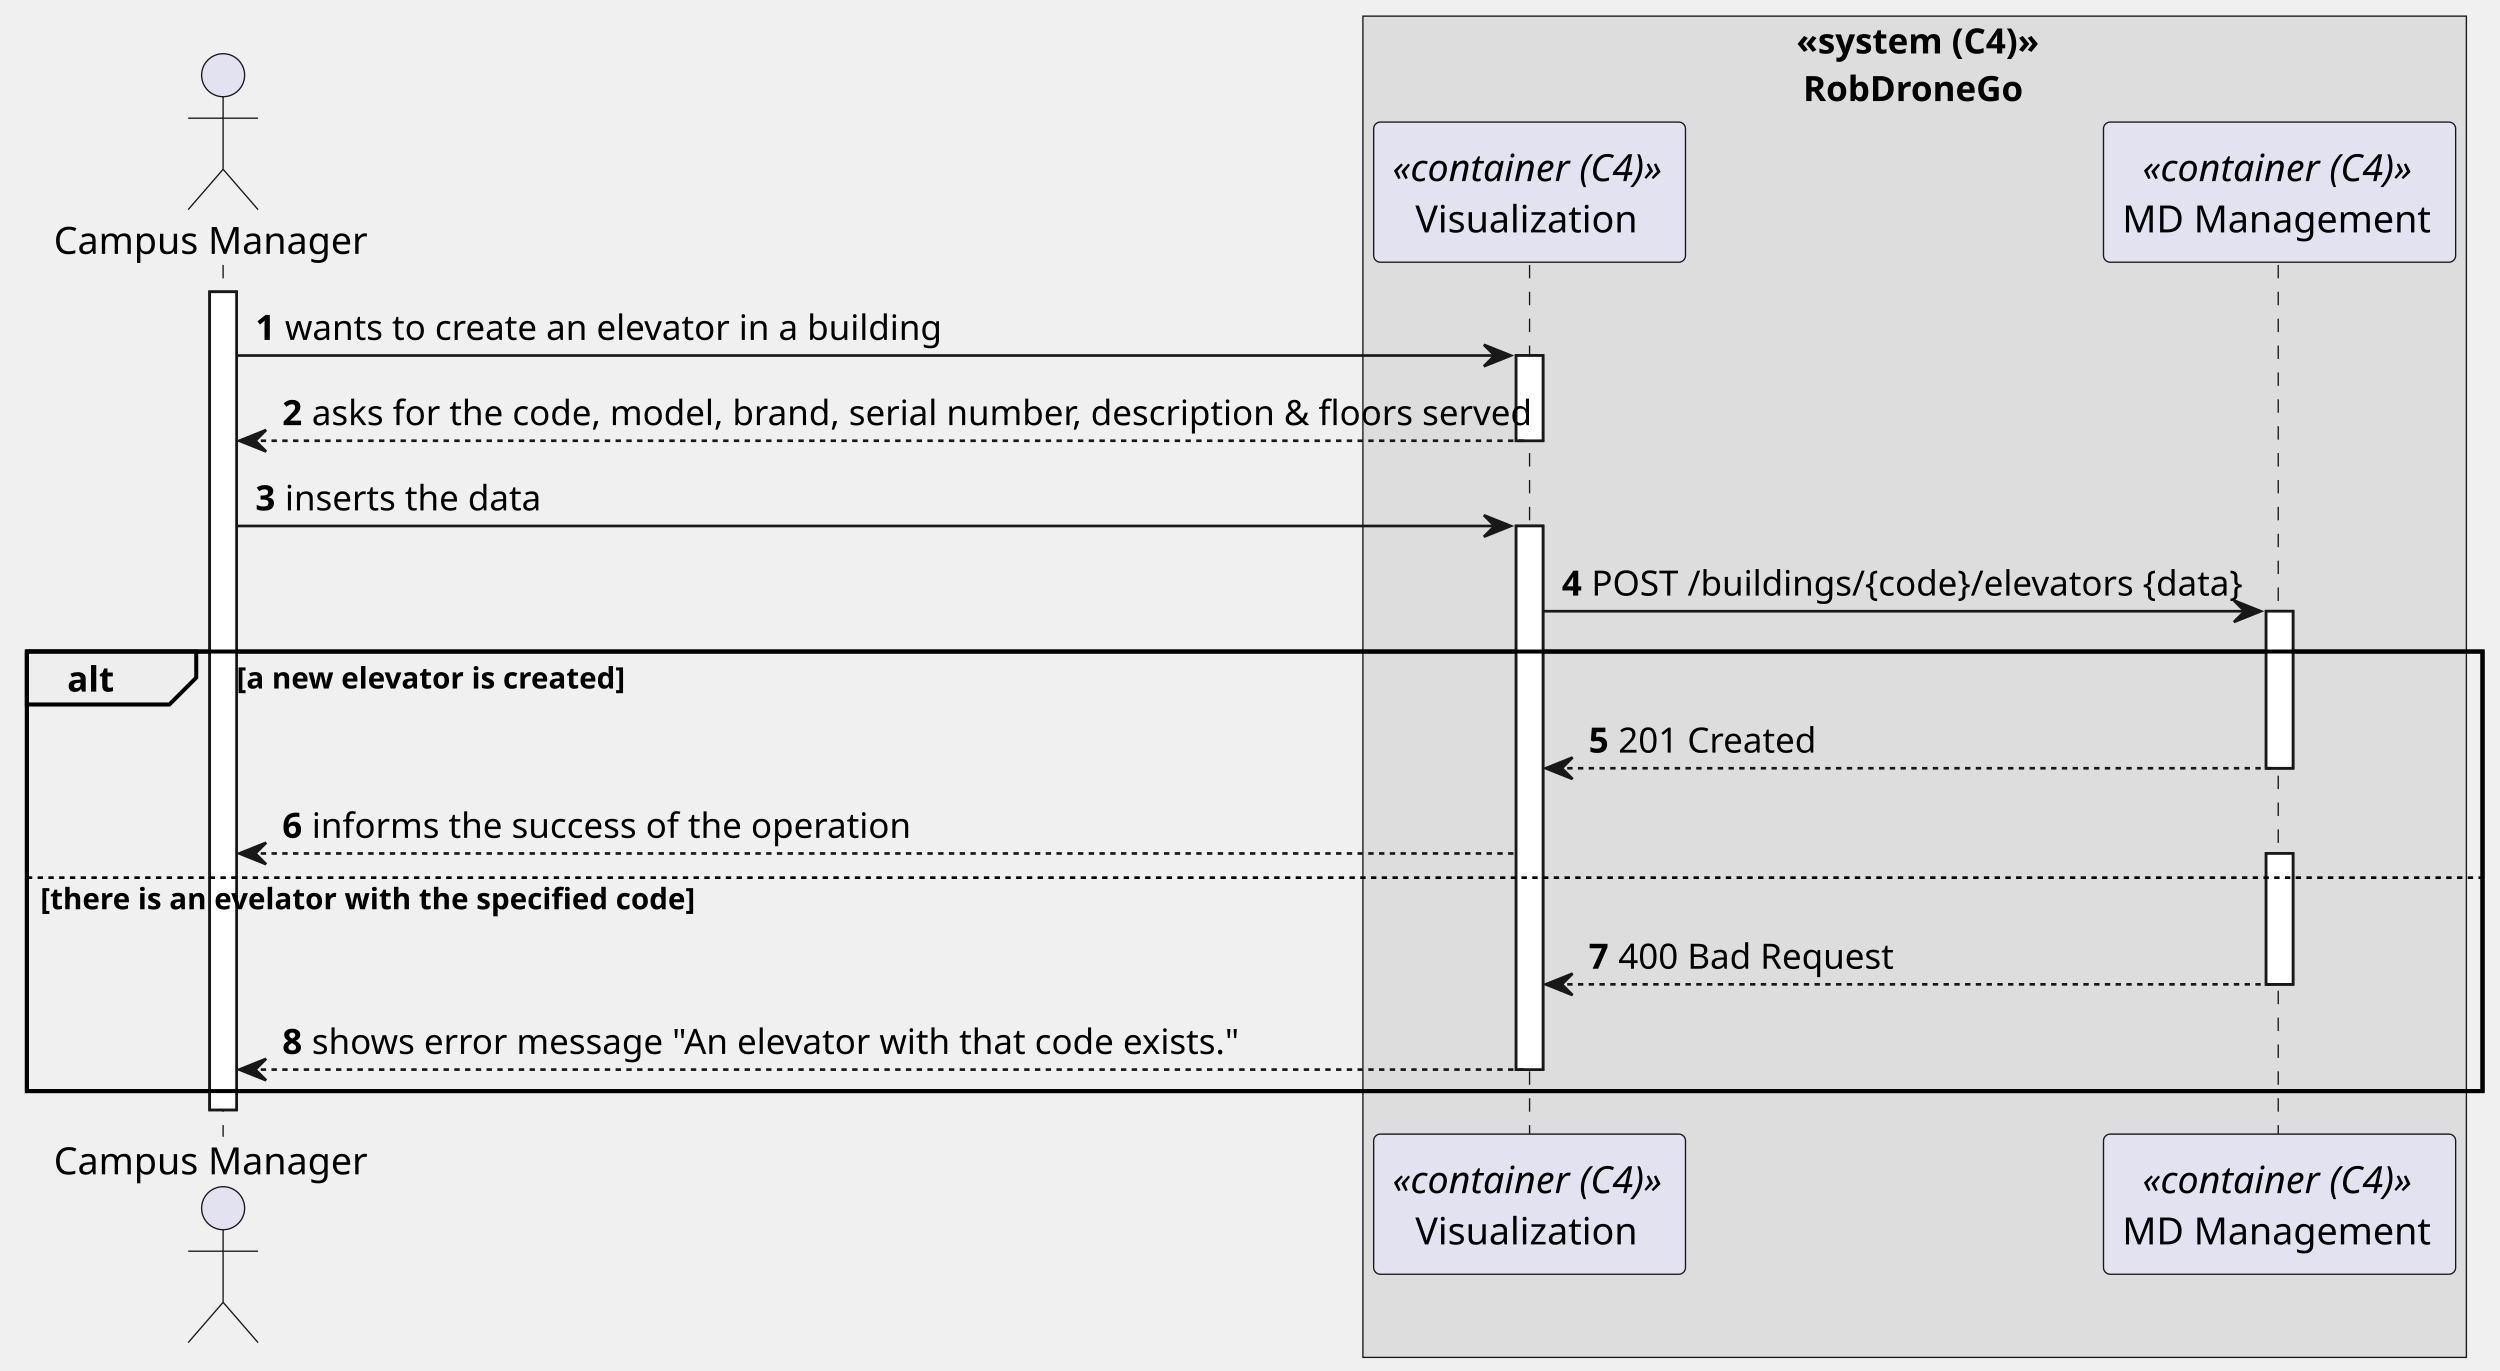
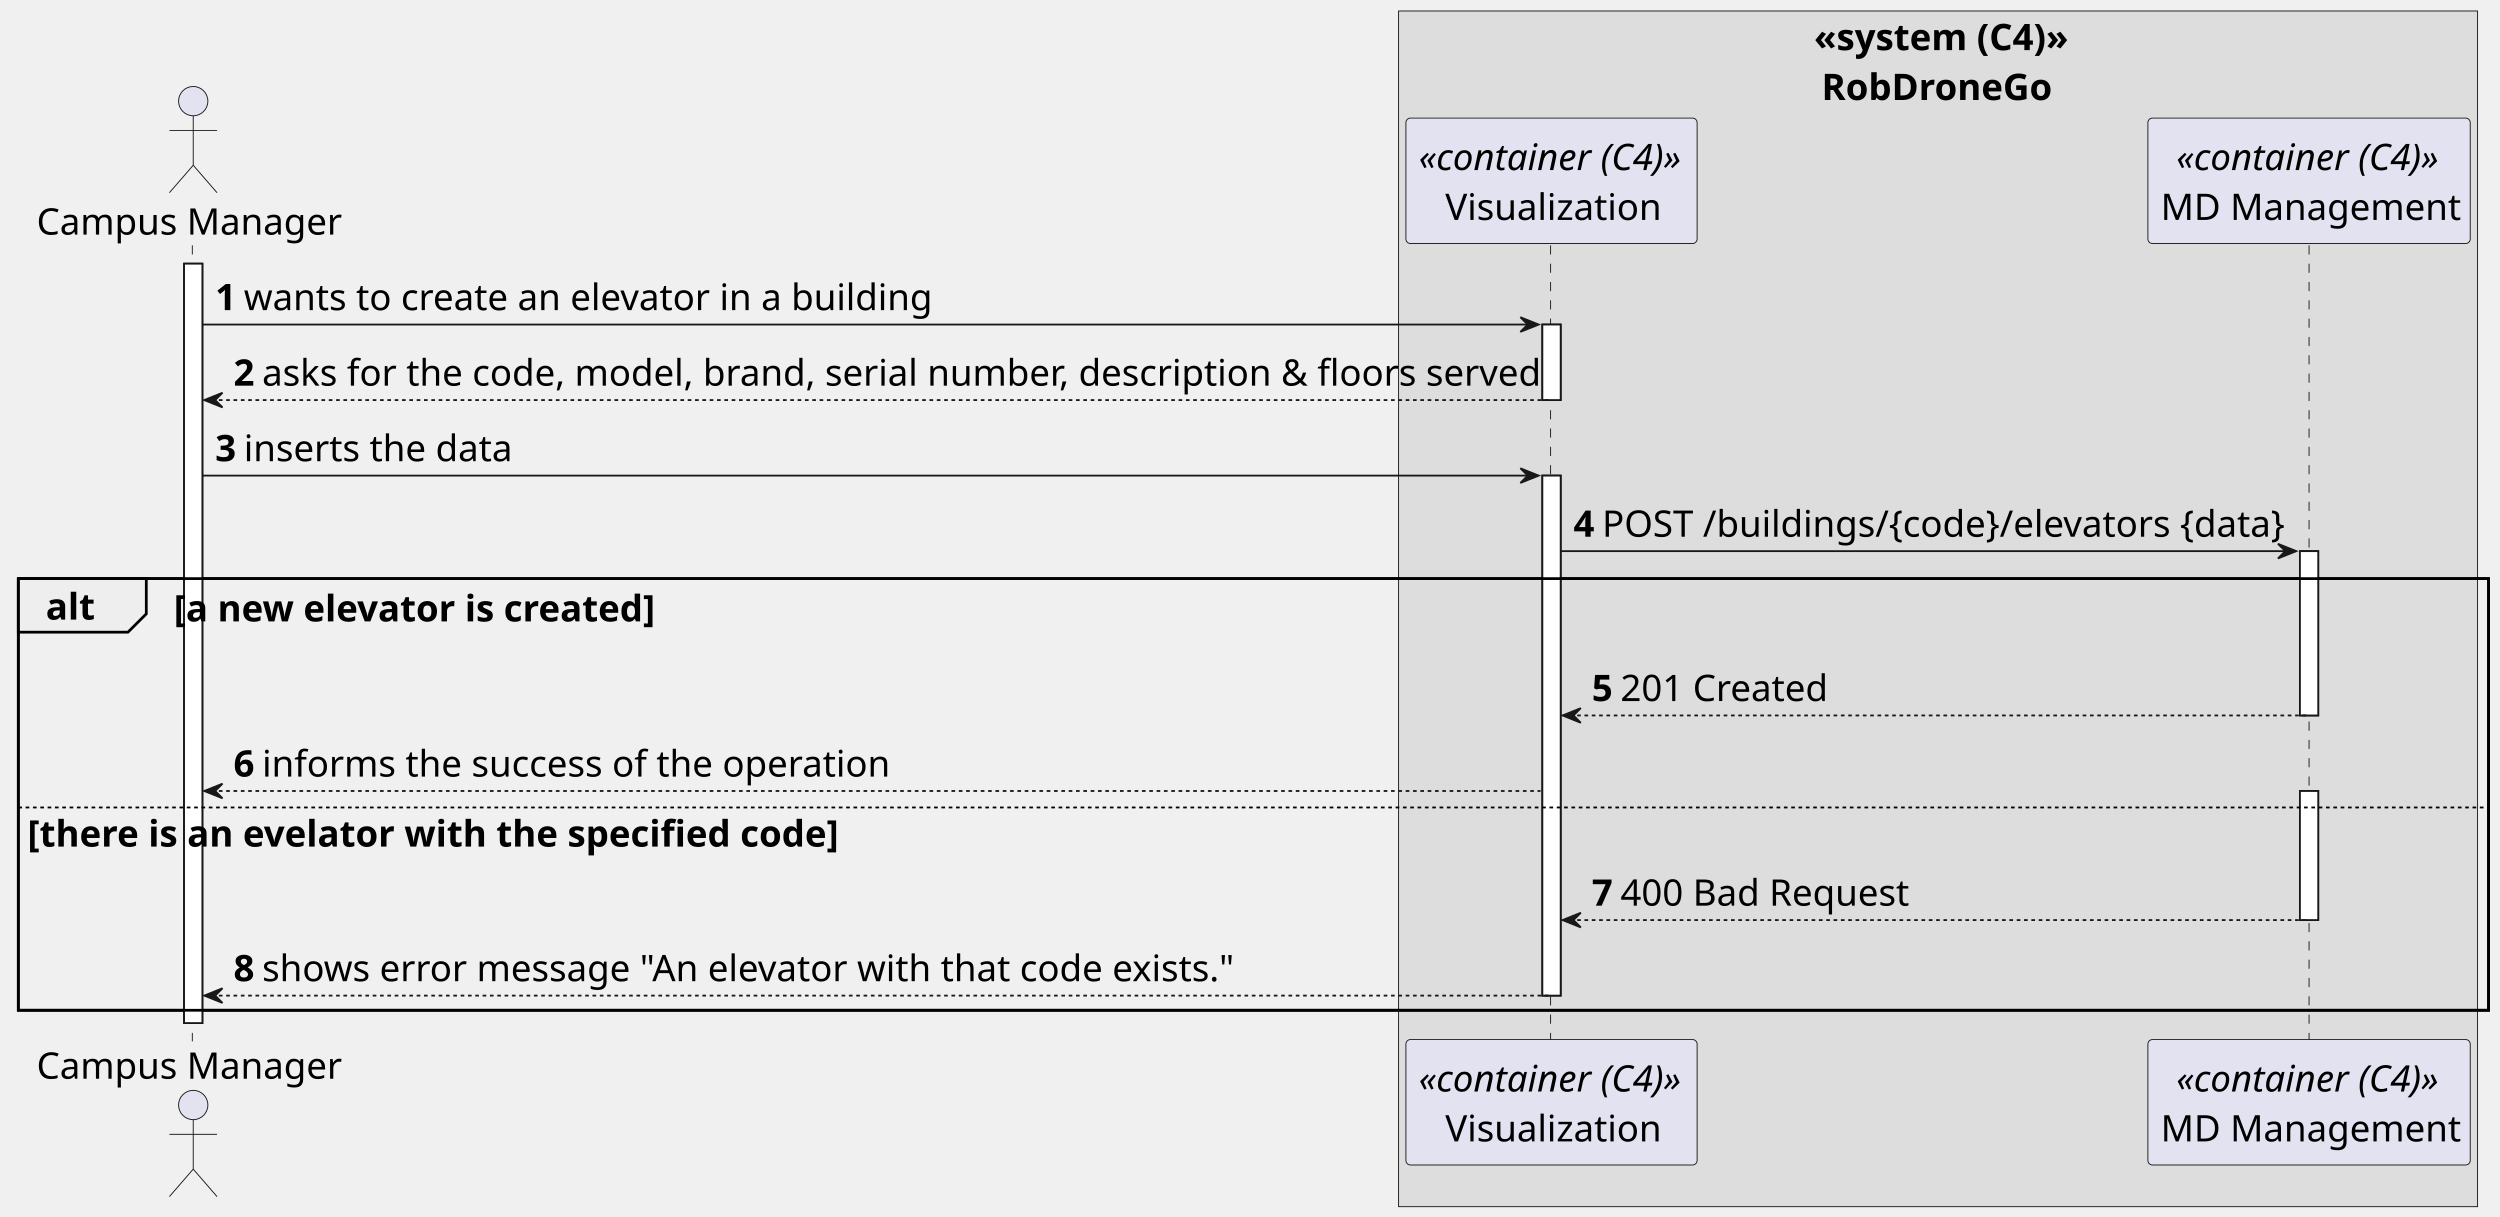
- <svg xmlns="http://www.w3.org/2000/svg" contentStyleType="text/css" height="510px" preserveAspectRatio="none" style="width:930px;height:510px;background:#FFFFFF;" version="1.1" viewBox="0 0 930 510" width="930px" zoomAndPan="magnify">
+ <svg xmlns="http://www.w3.org/2000/svg" contentStyleType="text/css" height="664px" preserveAspectRatio="none" style="width:1365px;height:664px;background:#FFFFFF;" version="1.1" viewBox="0 0 1365 664" width="1365px" zoomAndPan="magnify">
  <defs />
  <g>
-     <rect fill="#DDDDDD" height="498.952" style="stroke:#181818;stroke-width:0.5;" width="410.5" x="507" y="6" />
-     <text fill="#000000" font-family="sans-serif" font-size="13" font-weight="bold" lengthAdjust="spacing" textLength="88" x="668.25" y="19.897">«system (C4)»</text>
-     <text fill="#000000" font-family="sans-serif" font-size="13" font-weight="bold" lengthAdjust="spacing" textLength="83" x="670.75" y="37.603">RobDroneGo</text>
-     <rect fill="#FFFFFF" height="304.336" style="stroke:#181818;stroke-width:1.0;" width="10" x="78" y="108.548" />
-     <rect fill="#FFFFFF" height="31.706" style="stroke:#181818;stroke-width:1.0;" width="10" x="564" y="132.254" />
-     <rect fill="#FFFFFF" height="202.218" style="stroke:#181818;stroke-width:1.0;" width="10" x="564" y="195.666" />
-     <rect fill="#FFFFFF" height="58.412" style="stroke:#181818;stroke-width:1.0;" width="10" x="843" y="227.372" />
-     <rect fill="#FFFFFF" height="48.688" style="stroke:#181818;stroke-width:1.0;" width="10" x="843" y="317.49" />
-     <rect fill="none" height="163.512" style="stroke:#000000;stroke-width:1.5;" width="913.5" x="10" y="242.372" />
-     <line style="stroke:#181818;stroke-width:0.5;stroke-dasharray:5.0,5.0;" x1="83" x2="83" y1="98.548" y2="422.884" />
-     <line style="stroke:#181818;stroke-width:0.5;stroke-dasharray:5.0,5.0;" x1="569" x2="569" y1="98.548" y2="422.884" />
-     <line style="stroke:#181818;stroke-width:0.5;stroke-dasharray:5.0,5.0;" x1="847.5" x2="847.5" y1="98.548" y2="422.884" />
-     <text fill="#000000" font-family="sans-serif" font-size="14" lengthAdjust="spacing" textLength="120" x="20" y="94.446">Campus Manager</text>
-     <ellipse cx="83" cy="27.98" fill="#E2E2F0" rx="8" ry="8" style="stroke:#181818;stroke-width:0.5;" />
-     <path d="M83,35.98 L83,62.98 M70,43.98 L96,43.98 M83,62.98 L70,77.98 M83,62.98 L96,77.98 " fill="none" style="stroke:#181818;stroke-width:0.5;" />
-     <text fill="#000000" font-family="sans-serif" font-size="14" lengthAdjust="spacing" textLength="120" x="20" y="436.85">Campus Manager</text>
-     <ellipse cx="83" cy="449.452" fill="#E2E2F0" rx="8" ry="8" style="stroke:#181818;stroke-width:0.5;" />
-     <path d="M83,457.452 L83,484.452 M70,465.452 L96,465.452 M83,484.452 L70,499.452 M83,484.452 L96,499.452 " fill="none" style="stroke:#181818;stroke-width:0.5;" />
-     <rect fill="#E2E2F0" height="52.136" rx="2.5" ry="2.5" style="stroke:#181818;stroke-width:0.5;" width="116" x="511" y="45.412" />
-     <text fill="#000000" font-family="sans-serif" font-size="14" font-style="italic" lengthAdjust="spacing" textLength="102" x="518" y="67.378">«container (C4)»</text>
-     <text fill="#000000" font-family="sans-serif" font-size="14" lengthAdjust="spacing" textLength="85" x="526.5" y="86.446">Visualization</text>
-     <rect fill="#E2E2F0" height="52.136" rx="2.5" ry="2.5" style="stroke:#181818;stroke-width:0.5;" width="116" x="511" y="421.884" />
-     <text fill="#000000" font-family="sans-serif" font-size="14" font-style="italic" lengthAdjust="spacing" textLength="102" x="518" y="443.85">«container (C4)»</text>
-     <text fill="#000000" font-family="sans-serif" font-size="14" lengthAdjust="spacing" textLength="85" x="526.5" y="462.918">Visualization</text>
-     <rect fill="#E2E2F0" height="52.136" rx="2.5" ry="2.5" style="stroke:#181818;stroke-width:0.5;" width="131" x="782.5" y="45.412" />
-     <text fill="#000000" font-family="sans-serif" font-size="14" font-style="italic" lengthAdjust="spacing" textLength="102" x="797" y="67.378">«container (C4)»</text>
-     <text fill="#000000" font-family="sans-serif" font-size="14" lengthAdjust="spacing" textLength="117" x="789.5" y="86.446">MD Management</text>
-     <rect fill="#E2E2F0" height="52.136" rx="2.5" ry="2.5" style="stroke:#181818;stroke-width:0.5;" width="131" x="782.5" y="421.884" />
-     <text fill="#000000" font-family="sans-serif" font-size="14" font-style="italic" lengthAdjust="spacing" textLength="102" x="797" y="443.85">«container (C4)»</text>
-     <text fill="#000000" font-family="sans-serif" font-size="14" lengthAdjust="spacing" textLength="117" x="789.5" y="462.918">MD Management</text>
-     <rect fill="#FFFFFF" height="304.336" style="stroke:#181818;stroke-width:1.0;" width="10" x="78" y="108.548" />
-     <rect fill="#FFFFFF" height="31.706" style="stroke:#181818;stroke-width:1.0;" width="10" x="564" y="132.254" />
-     <rect fill="#FFFFFF" height="202.218" style="stroke:#181818;stroke-width:1.0;" width="10" x="564" y="195.666" />
-     <rect fill="#FFFFFF" height="58.412" style="stroke:#181818;stroke-width:1.0;" width="10" x="843" y="227.372" />
-     <rect fill="#FFFFFF" height="48.688" style="stroke:#181818;stroke-width:1.0;" width="10" x="843" y="317.49" />
-     <polygon fill="#181818" points="552,128.254,562,132.254,552,136.254,556,132.254" style="stroke:#181818;stroke-width:1.0;" />
-     <line style="stroke:#181818;stroke-width:1.0;" x1="88" x2="558" y1="132.254" y2="132.254" />
-     <text fill="#000000" font-family="sans-serif" font-size="13" font-weight="bold" lengthAdjust="spacing" textLength="7" x="95" y="126.445">1</text>
-     <text fill="#000000" font-family="sans-serif" font-size="13" lengthAdjust="spacing" textLength="238" x="106" y="126.445">wants to create an elevator in a building</text>
-     <polygon fill="#181818" points="99,159.96,89,163.96,99,167.96,95,163.96" style="stroke:#181818;stroke-width:1.0;" />
-     <line style="stroke:#181818;stroke-width:1.0;stroke-dasharray:2.0,2.0;" x1="93" x2="568" y1="163.96" y2="163.96" />
-     <text fill="#000000" font-family="sans-serif" font-size="13" font-weight="bold" lengthAdjust="spacing" textLength="7" x="105" y="158.151">2</text>
-     <text fill="#000000" font-family="sans-serif" font-size="13" lengthAdjust="spacing" textLength="441" x="116" y="158.151">asks for the code, model, brand, serial number, description &amp; floors served</text>
-     <polygon fill="#181818" points="552,191.666,562,195.666,552,199.666,556,195.666" style="stroke:#181818;stroke-width:1.0;" />
-     <line style="stroke:#181818;stroke-width:1.0;" x1="88" x2="558" y1="195.666" y2="195.666" />
-     <text fill="#000000" font-family="sans-serif" font-size="13" font-weight="bold" lengthAdjust="spacing" textLength="7" x="95" y="189.857">3</text>
-     <text fill="#000000" font-family="sans-serif" font-size="13" lengthAdjust="spacing" textLength="93" x="106" y="189.857">inserts the data</text>
-     <polygon fill="#181818" points="831,223.372,841,227.372,831,231.372,835,227.372" style="stroke:#181818;stroke-width:1.0;" />
-     <line style="stroke:#181818;stroke-width:1.0;" x1="574" x2="837" y1="227.372" y2="227.372" />
-     <text fill="#000000" font-family="sans-serif" font-size="13" font-weight="bold" lengthAdjust="spacing" textLength="7" x="581" y="221.563">4</text>
-     <text fill="#000000" font-family="sans-serif" font-size="13" lengthAdjust="spacing" textLength="239" x="592" y="221.563">POST /buildings/{code}/elevators {data}</text>
-     <path d="M10,242.372 L73,242.372 L73,252.078 L63,262.078 L10,262.078 L10,242.372 " fill="#EEEEEE" style="stroke:#000000;stroke-width:1.5;" />
-     <rect fill="none" height="163.512" style="stroke:#000000;stroke-width:1.5;" width="913.5" x="10" y="242.372" />
-     <text fill="#000000" font-family="sans-serif" font-size="13" font-weight="bold" lengthAdjust="spacing" textLength="18" x="25" y="257.269">alt</text>
-     <text fill="#000000" font-family="sans-serif" font-size="11" font-weight="bold" lengthAdjust="spacing" textLength="149" x="88" y="256.131">[a new elevator is created]</text>
-     <polygon fill="#181818" points="585,281.784,575,285.784,585,289.784,581,285.784" style="stroke:#181818;stroke-width:1.0;" />
-     <line style="stroke:#181818;stroke-width:1.0;stroke-dasharray:2.0,2.0;" x1="579" x2="847" y1="285.784" y2="285.784" />
-     <text fill="#000000" font-family="sans-serif" font-size="13" font-weight="bold" lengthAdjust="spacing" textLength="7" x="591" y="279.975">5</text>
-     <text fill="#000000" font-family="sans-serif" font-size="13" lengthAdjust="spacing" textLength="71" x="602" y="279.975">201 Created</text>
-     <polygon fill="#181818" points="99,313.49,89,317.49,99,321.49,95,317.49" style="stroke:#181818;stroke-width:1.0;" />
-     <line style="stroke:#181818;stroke-width:1.0;stroke-dasharray:2.0,2.0;" x1="93" x2="563" y1="317.49" y2="317.49" />
-     <text fill="#000000" font-family="sans-serif" font-size="13" font-weight="bold" lengthAdjust="spacing" textLength="7" x="105" y="311.681">6</text>
-     <text fill="#000000" font-family="sans-serif" font-size="13" lengthAdjust="spacing" textLength="217" x="116" y="311.681">informs the success of the operation</text>
-     <line style="stroke:#000000;stroke-width:1.0;stroke-dasharray:2.0,2.0;" x1="10" x2="923.5" y1="326.49" y2="326.49" />
-     <text fill="#000000" font-family="sans-serif" font-size="11" font-weight="bold" lengthAdjust="spacing" textLength="248" x="15" y="338.249">[there is an evelator with the specified code]</text>
-     <polygon fill="#181818" points="585,362.178,575,366.178,585,370.178,581,366.178" style="stroke:#181818;stroke-width:1.0;" />
-     <line style="stroke:#181818;stroke-width:1.0;stroke-dasharray:2.0,2.0;" x1="579" x2="847" y1="366.178" y2="366.178" />
-     <text fill="#000000" font-family="sans-serif" font-size="13" font-weight="bold" lengthAdjust="spacing" textLength="7" x="591" y="360.369">7</text>
-     <text fill="#000000" font-family="sans-serif" font-size="13" lengthAdjust="spacing" textLength="99" x="602" y="360.369">400 Bad Request</text>
-     <polygon fill="#181818" points="99,393.884,89,397.884,99,401.884,95,397.884" style="stroke:#181818;stroke-width:1.0;" />
-     <line style="stroke:#181818;stroke-width:1.0;stroke-dasharray:2.0,2.0;" x1="93" x2="568" y1="397.884" y2="397.884" />
-     <text fill="#000000" font-family="sans-serif" font-size="13" font-weight="bold" lengthAdjust="spacing" textLength="7" x="105" y="392.075">8</text>
-     <text fill="#000000" font-family="sans-serif" font-size="13" lengthAdjust="spacing" textLength="337" x="116" y="392.075">shows error message "An elevator with that code exists."</text>
+     <rect fill="#DDDDDD" height="652.84" style="stroke:#181818;stroke-width:0.5;" width="589.125" x="763.625" y="6" />
+     <text fill="#000000" font-family="sans-serif" font-size="20" font-weight="bold" lengthAdjust="spacing" textLength="135.5" x="990.438" y="27.38">«system (C4)»</text>
+     <text fill="#000000" font-family="sans-serif" font-size="20" font-weight="bold" lengthAdjust="spacing" textLength="127.25" x="994.562" y="54.62">RobDroneGo</text>
+     <rect fill="#FFFFFF" height="414.64" style="stroke:#181818;stroke-width:1.0;" width="10" x="100.5" y="143.96" />
+     <rect fill="#FFFFFF" height="41.24" style="stroke:#181818;stroke-width:1.0;" width="10" x="842.125" y="177.2" />
+     <rect fill="#FFFFFF" height="283.92" style="stroke:#181818;stroke-width:1.0;" width="10" x="842.125" y="259.68" />
+     <rect fill="#FFFFFF" height="89.72" style="stroke:#181818;stroke-width:1.0;" width="10" x="1255.75" y="300.92" />
+     <rect fill="#FFFFFF" height="70.48" style="stroke:#181818;stroke-width:1.0;" width="10" x="1255.75" y="431.88" />
+     <rect fill="none" height="235.68" style="stroke:#000000;stroke-width:1.5;" width="1348.75" x="10" y="315.92" />
+     <line style="stroke:#181818;stroke-width:0.5;stroke-dasharray:5.0,5.0;" x1="105" x2="105" y1="133.96" y2="568.6" />
+     <line style="stroke:#181818;stroke-width:0.5;stroke-dasharray:5.0,5.0;" x1="846.625" x2="846.625" y1="133.96" y2="568.6" />
+     <line style="stroke:#181818;stroke-width:0.5;stroke-dasharray:5.0,5.0;" x1="1260.75" x2="1260.75" y1="133.96" y2="568.6" />
+     <text fill="#000000" font-family="sans-serif" font-size="20" lengthAdjust="spacing" textLength="165" x="20" y="128.1">Campus Manager</text>
+     <ellipse cx="105.5" cy="55.22" fill="#E2E2F0" rx="8" ry="8" style="stroke:#181818;stroke-width:0.5;" />
+     <path d="M105.5,63.22 L105.5,90.22 M92.5,71.22 L118.5,71.22 M105.5,90.22 L92.5,105.22 M105.5,90.22 L118.5,105.22 " fill="none" style="stroke:#181818;stroke-width:0.5;" />
+     <text fill="#000000" font-family="sans-serif" font-size="20" lengthAdjust="spacing" textLength="165" x="20" y="588.98">Campus Manager</text>
+     <ellipse cx="105.5" cy="603.34" fill="#E2E2F0" rx="8" ry="8" style="stroke:#181818;stroke-width:0.5;" />
+     <path d="M105.5,611.34 L105.5,638.34 M92.5,619.34 L118.5,619.34 M105.5,638.34 L92.5,653.34 M105.5,638.34 L118.5,653.34 " fill="none" style="stroke:#181818;stroke-width:0.5;" />
+     <rect fill="#E2E2F0" height="68.48" rx="2.5" ry="2.5" style="stroke:#181818;stroke-width:0.5;" width="159" x="767.625" y="64.48" />
+     <text fill="#000000" font-family="sans-serif" font-size="20" font-style="italic" lengthAdjust="spacing" textLength="145" x="774.625" y="92.86">«container (C4)»</text>
+     <text fill="#000000" font-family="sans-serif" font-size="20" lengthAdjust="spacing" textLength="116" x="789.125" y="120.1">Visualization</text>
+     <rect fill="#E2E2F0" height="68.48" rx="2.5" ry="2.5" style="stroke:#181818;stroke-width:0.5;" width="159" x="767.625" y="567.6" />
+     <text fill="#000000" font-family="sans-serif" font-size="20" font-style="italic" lengthAdjust="spacing" textLength="145" x="774.625" y="595.98">«container (C4)»</text>
+     <text fill="#000000" font-family="sans-serif" font-size="20" lengthAdjust="spacing" textLength="116" x="789.125" y="623.22">Visualization</text>
+     <rect fill="#E2E2F0" height="68.48" rx="2.5" ry="2.5" style="stroke:#181818;stroke-width:0.5;" width="176" x="1172.75" y="64.48" />
+     <text fill="#000000" font-family="sans-serif" font-size="20" font-style="italic" lengthAdjust="spacing" textLength="145" x="1188.25" y="92.86">«container (C4)»</text>
+     <text fill="#000000" font-family="sans-serif" font-size="20" lengthAdjust="spacing" textLength="162" x="1179.75" y="120.1">MD Management</text>
+     <rect fill="#E2E2F0" height="68.48" rx="2.5" ry="2.5" style="stroke:#181818;stroke-width:0.5;" width="176" x="1172.75" y="567.6" />
+     <text fill="#000000" font-family="sans-serif" font-size="20" font-style="italic" lengthAdjust="spacing" textLength="145" x="1188.25" y="595.98">«container (C4)»</text>
+     <text fill="#000000" font-family="sans-serif" font-size="20" lengthAdjust="spacing" textLength="162" x="1179.75" y="623.22">MD Management</text>
+     <rect fill="#FFFFFF" height="414.64" style="stroke:#181818;stroke-width:1.0;" width="10" x="100.5" y="143.96" />
+     <rect fill="#FFFFFF" height="41.24" style="stroke:#181818;stroke-width:1.0;" width="10" x="842.125" y="177.2" />
+     <rect fill="#FFFFFF" height="283.92" style="stroke:#181818;stroke-width:1.0;" width="10" x="842.125" y="259.68" />
+     <rect fill="#FFFFFF" height="89.72" style="stroke:#181818;stroke-width:1.0;" width="10" x="1255.75" y="300.92" />
+     <rect fill="#FFFFFF" height="70.48" style="stroke:#181818;stroke-width:1.0;" width="10" x="1255.75" y="431.88" />
+     <polygon fill="#181818" points="830.125,173.2,840.125,177.2,830.125,181.2,834.125,177.2" style="stroke:#181818;stroke-width:1.0;" />
+     <line style="stroke:#181818;stroke-width:1.0;" x1="110.5" x2="836.125" y1="177.2" y2="177.2" />
+     <text fill="#000000" font-family="sans-serif" font-size="20" font-weight="bold" lengthAdjust="spacing" textLength="11.625" x="117.5" y="169.34">1</text>
+     <text fill="#000000" font-family="sans-serif" font-size="20" lengthAdjust="spacing" textLength="369" x="133.125" y="169.34">wants to create an elevator in a building</text>
+     <polygon fill="#181818" points="121.5,214.44,111.5,218.44,121.5,222.44,117.5,218.44" style="stroke:#181818;stroke-width:1.0;" />
+     <line style="stroke:#181818;stroke-width:1.0;stroke-dasharray:2.0,2.0;" x1="115.5" x2="846.125" y1="218.44" y2="218.44" />
+     <text fill="#000000" font-family="sans-serif" font-size="20" font-weight="bold" lengthAdjust="spacing" textLength="11.625" x="127.5" y="210.58">2</text>
+     <text fill="#000000" font-family="sans-serif" font-size="20" lengthAdjust="spacing" textLength="692" x="143.125" y="210.58">asks for the code, model, brand, serial number, description &amp; floors served</text>
+     <polygon fill="#181818" points="830.125,255.68,840.125,259.68,830.125,263.68,834.125,259.68" style="stroke:#181818;stroke-width:1.0;" />
+     <line style="stroke:#181818;stroke-width:1.0;" x1="110.5" x2="836.125" y1="259.68" y2="259.68" />
+     <text fill="#000000" font-family="sans-serif" font-size="20" font-weight="bold" lengthAdjust="spacing" textLength="11.625" x="117.5" y="251.82">3</text>
+     <text fill="#000000" font-family="sans-serif" font-size="20" lengthAdjust="spacing" textLength="144" x="133.125" y="251.82">inserts the data</text>
+     <polygon fill="#181818" points="1243.75,296.92,1253.75,300.92,1243.75,304.92,1247.75,300.92" style="stroke:#181818;stroke-width:1.0;" />
+     <line style="stroke:#181818;stroke-width:1.0;" x1="852.125" x2="1249.75" y1="300.92" y2="300.92" />
+     <text fill="#000000" font-family="sans-serif" font-size="20" font-weight="bold" lengthAdjust="spacing" textLength="11.625" x="859.125" y="293.06">4</text>
+     <text fill="#000000" font-family="sans-serif" font-size="20" lengthAdjust="spacing" textLength="369" x="874.75" y="293.06">POST /buildings/{code}/elevators {data}</text>
+     <path d="M10,315.92 L79.875,315.92 L79.875,335.16 L69.875,345.16 L10,345.16 L10,315.92 " fill="#EEEEEE" style="stroke:#000000;stroke-width:1.5;" />
+     <rect fill="none" height="235.68" style="stroke:#000000;stroke-width:1.5;" width="1348.75" x="10" y="315.92" />
+     <text fill="#000000" font-family="sans-serif" font-size="20" font-weight="bold" lengthAdjust="spacing" textLength="24.875" x="25" y="338.3">alt</text>
+     <text fill="#000000" font-family="sans-serif" font-size="20" font-weight="bold" lengthAdjust="spacing" textLength="258.375" x="94.875" y="339.3">[a new elevator is created]</text>
+     <polygon fill="#181818" points="863.125,386.64,853.125,390.64,863.125,394.64,859.125,390.64" style="stroke:#181818;stroke-width:1.0;" />
+     <line style="stroke:#181818;stroke-width:1.0;stroke-dasharray:2.0,2.0;" x1="857.125" x2="1259.75" y1="390.64" y2="390.64" />
+     <text fill="#000000" font-family="sans-serif" font-size="20" font-weight="bold" lengthAdjust="spacing" textLength="11.625" x="869.125" y="382.78">5</text>
+     <text fill="#000000" font-family="sans-serif" font-size="20" lengthAdjust="spacing" textLength="111" x="884.75" y="382.78">201 Created</text>
+     <polygon fill="#181818" points="121.5,427.88,111.5,431.88,121.5,435.88,117.5,431.88" style="stroke:#181818;stroke-width:1.0;" />
+     <line style="stroke:#181818;stroke-width:1.0;stroke-dasharray:2.0,2.0;" x1="115.5" x2="841.125" y1="431.88" y2="431.88" />
+     <text fill="#000000" font-family="sans-serif" font-size="20" font-weight="bold" lengthAdjust="spacing" textLength="11.625" x="127.5" y="424.02">6</text>
+     <text fill="#000000" font-family="sans-serif" font-size="20" lengthAdjust="spacing" textLength="340" x="143.125" y="424.02">informs the success of the operation</text>
+     <line style="stroke:#000000;stroke-width:1.0;stroke-dasharray:2.0,2.0;" x1="10" x2="1358.75" y1="440.88" y2="440.88" />
+     <text fill="#000000" font-family="sans-serif" font-size="20" font-weight="bold" lengthAdjust="spacing" textLength="433.375" x="15" y="462.26">[there is an evelator with the specified code]</text>
+     <polygon fill="#181818" points="863.125,498.36,853.125,502.36,863.125,506.36,859.125,502.36" style="stroke:#181818;stroke-width:1.0;" />
+     <line style="stroke:#181818;stroke-width:1.0;stroke-dasharray:2.0,2.0;" x1="857.125" x2="1259.75" y1="502.36" y2="502.36" />
+     <text fill="#000000" font-family="sans-serif" font-size="20" font-weight="bold" lengthAdjust="spacing" textLength="11.625" x="869.125" y="494.5">7</text>
+     <text fill="#000000" font-family="sans-serif" font-size="20" lengthAdjust="spacing" textLength="154" x="884.75" y="494.5">400 Bad Request</text>
+     <polygon fill="#181818" points="121.5,539.6,111.5,543.6,121.5,547.6,117.5,543.6" style="stroke:#181818;stroke-width:1.0;" />
+     <line style="stroke:#181818;stroke-width:1.0;stroke-dasharray:2.0,2.0;" x1="115.5" x2="846.125" y1="543.6" y2="543.6" />
+     <text fill="#000000" font-family="sans-serif" font-size="20" font-weight="bold" lengthAdjust="spacing" textLength="11.625" x="127.5" y="535.74">8</text>
+     <text fill="#000000" font-family="sans-serif" font-size="20" lengthAdjust="spacing" textLength="528" x="143.125" y="535.74">shows error message "An elevator with that code exists."</text>
  </g>
</svg>
